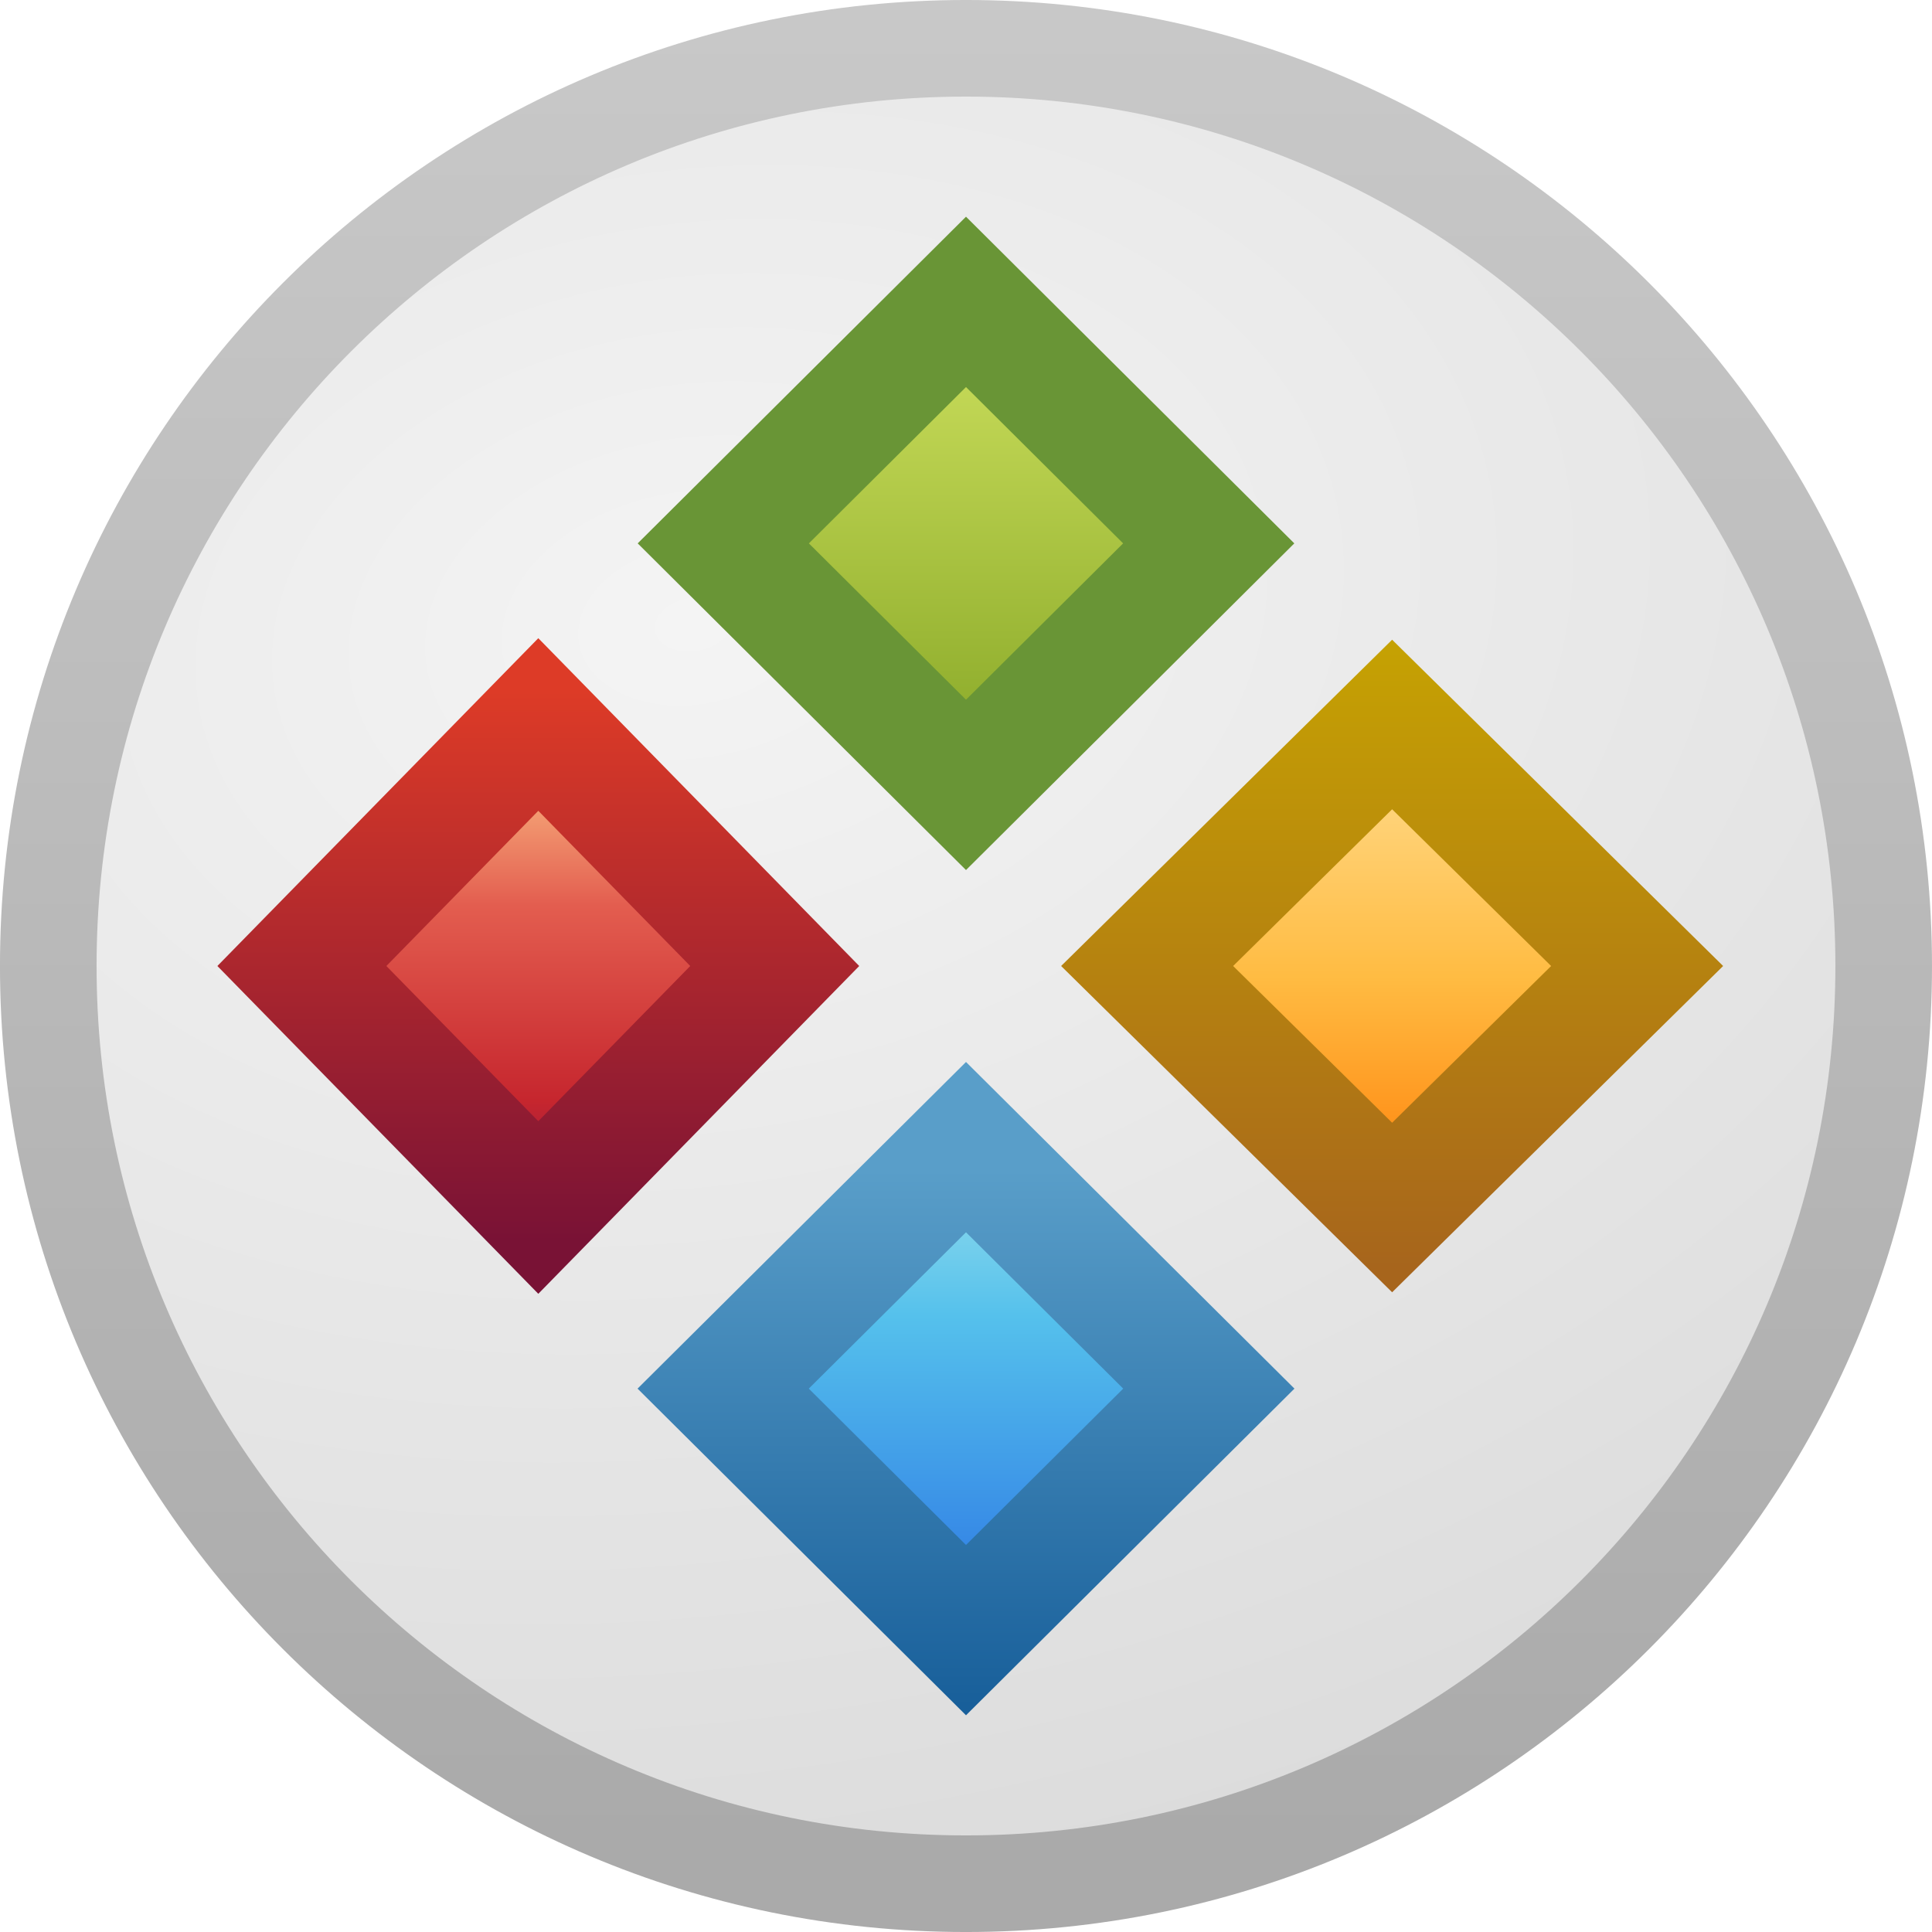
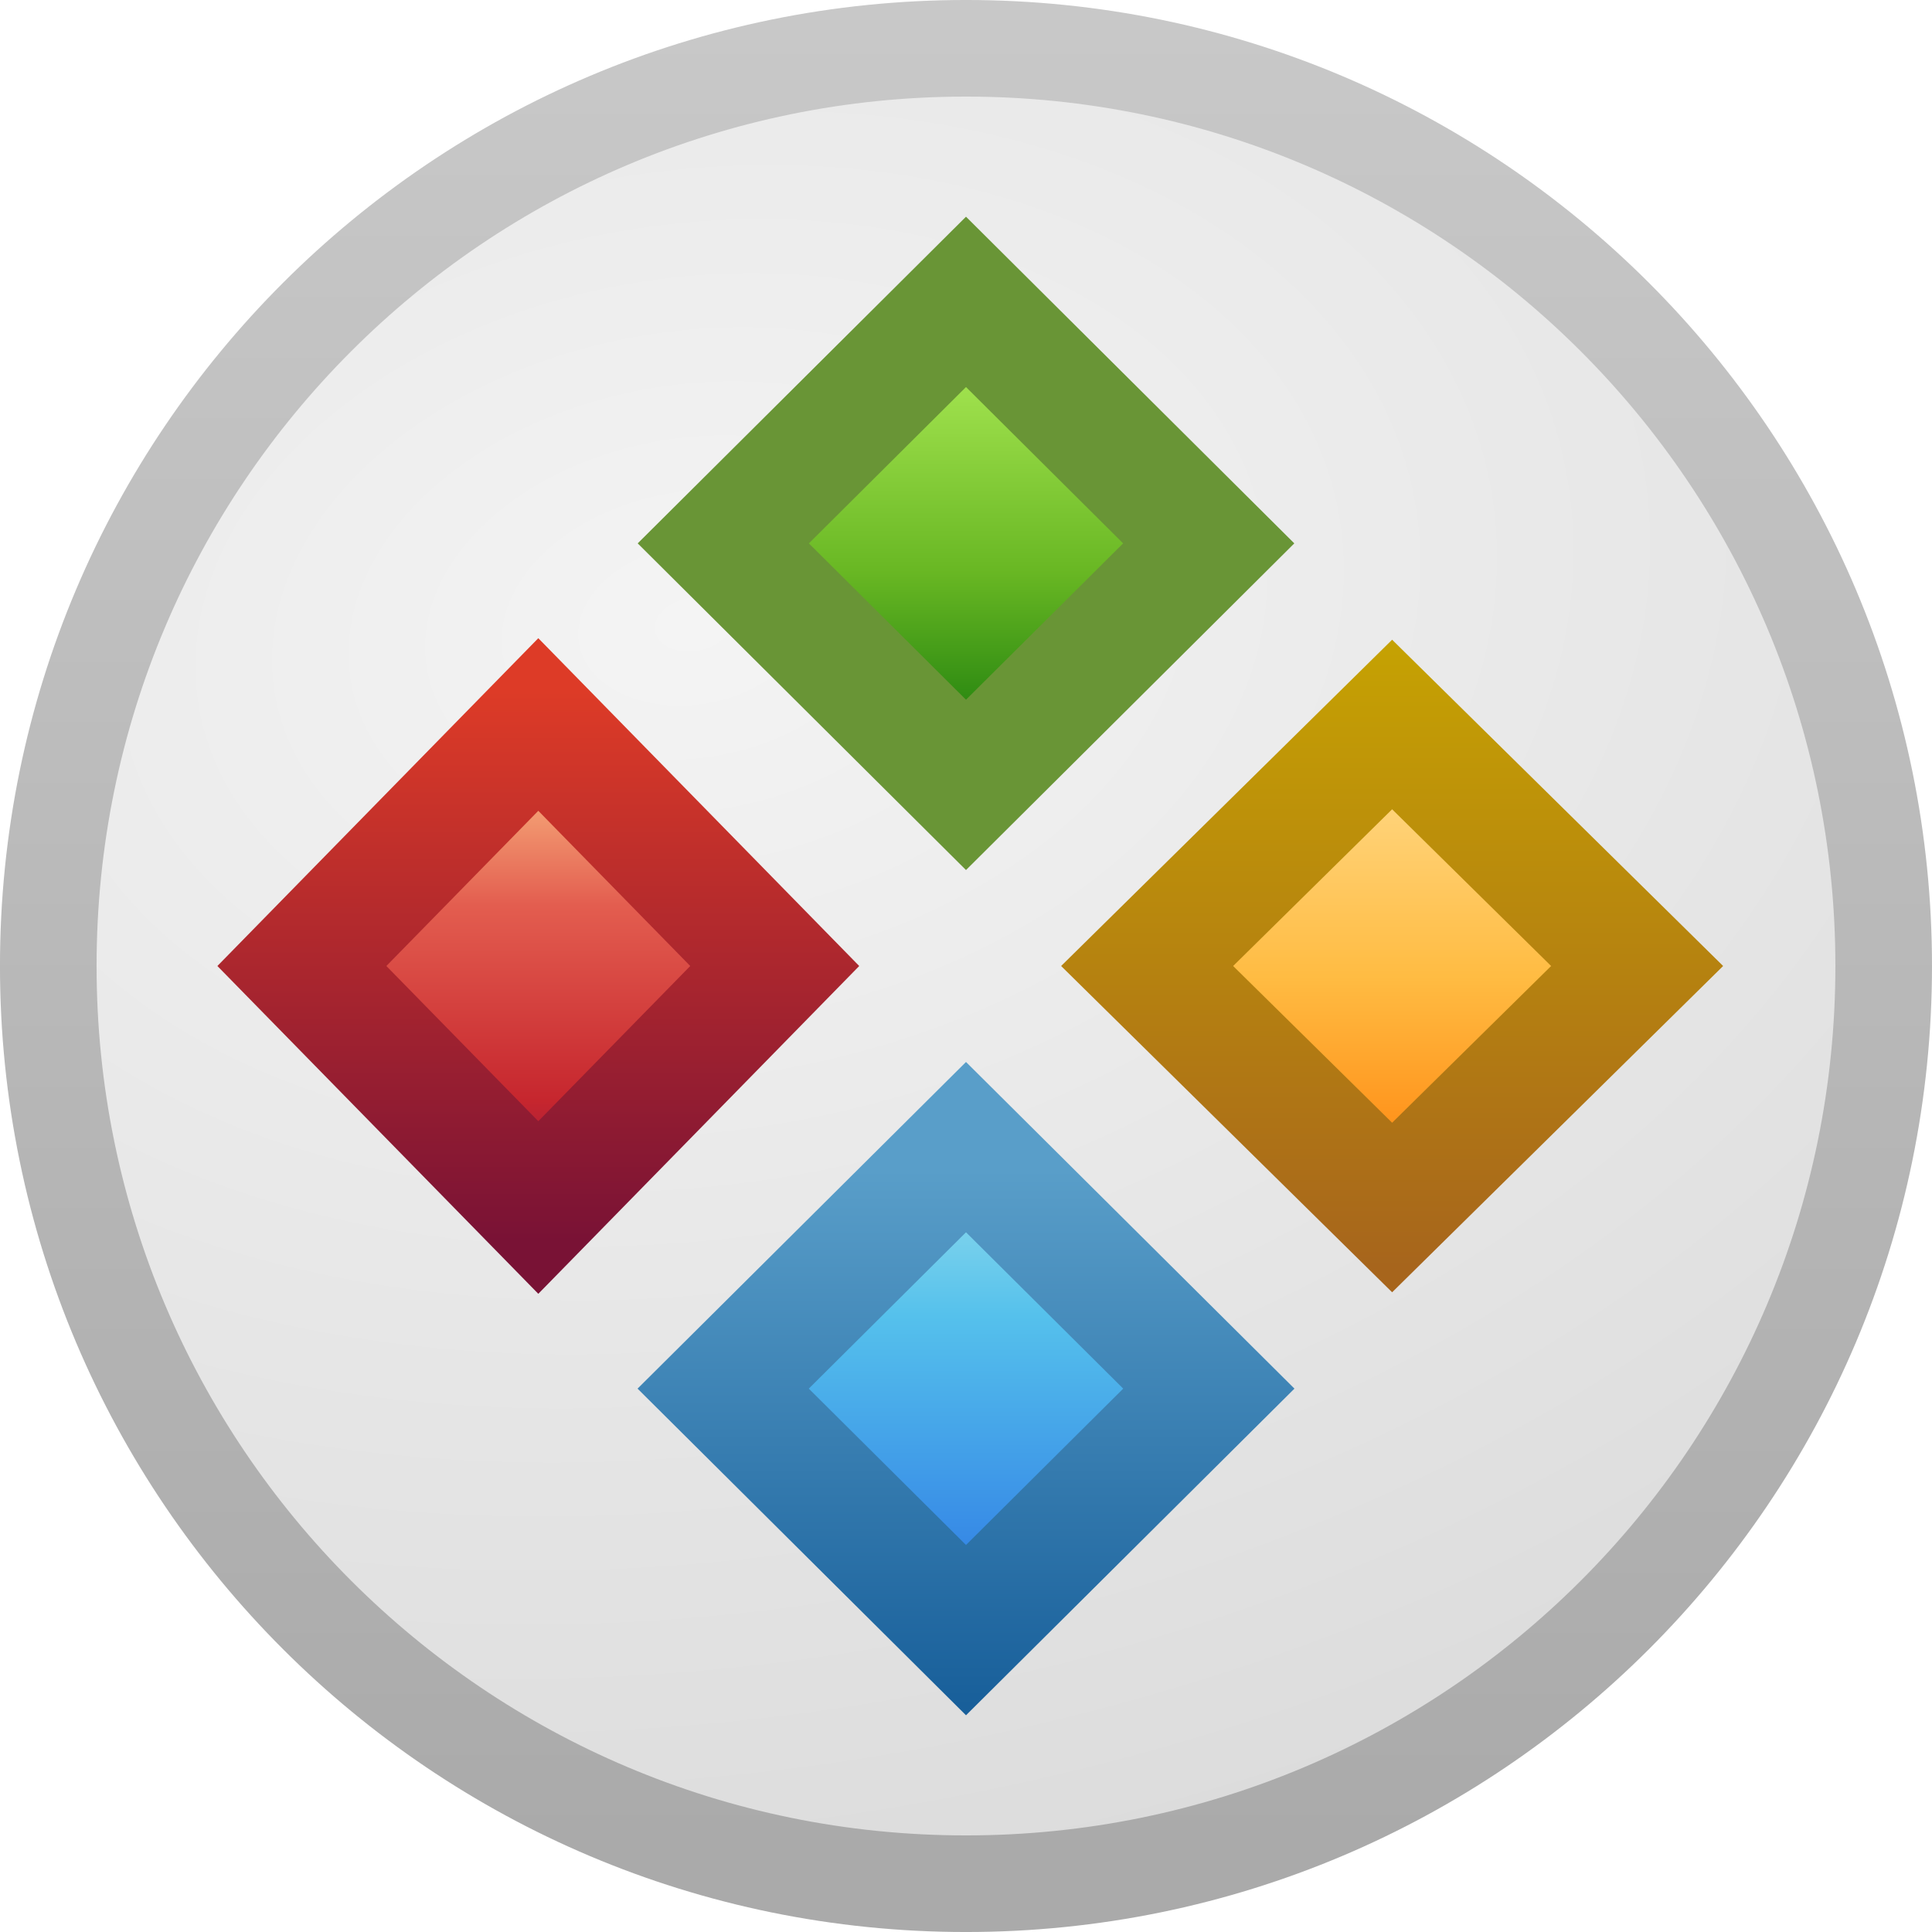
<svg xmlns="http://www.w3.org/2000/svg" xmlns:xlink="http://www.w3.org/1999/xlink" width="16" height="16" id="svg3350" version="1.1">
  <defs id="defs3352">
    <linearGradient id="linearGradient3929">
      <stop id="stop3931" style="stop-color:#ffeb9f;stop-opacity:1" offset="0" />
      <stop id="stop3933" style="stop-color:#ffd57e;stop-opacity:1" offset="0.262" />
      <stop id="stop3935" style="stop-color:#ffbc43;stop-opacity:1" offset="0.661" />
      <stop id="stop3937" style="stop-color:#ff921a;stop-opacity:1" offset="1" />
    </linearGradient>
    <linearGradient xlink:href="#linearGradient4260-6" id="linearGradient3267" gradientUnits="userSpaceOnUse" gradientTransform="matrix(0.3982002,0,0,0.4045433,-1.174867,21.10298)" x1="26.313" y1="9.827" x2="26.313" y2="23.605" />
    <linearGradient id="linearGradient4260-6">
      <stop id="stop4262-7" offset="0" style="stop-color:#000000;stop-opacity:1;" />
      <stop id="stop4264-90" offset="1" style="stop-color:#000000;stop-opacity:0;" />
    </linearGradient>
    <linearGradient xlink:href="#linearGradient4260" id="linearGradient3273" gradientUnits="userSpaceOnUse" gradientTransform="matrix(0.384798,0,0,0.3912569,-0.8029564,13.57325)" x1="26.313" y1="9.827" x2="26.313" y2="23.605" />
    <linearGradient id="linearGradient4260">
      <stop id="stop4262" offset="0" style="stop-color:#000000;stop-opacity:1;" />
      <stop id="stop4264" offset="1" style="stop-color:#000000;stop-opacity:0;" />
    </linearGradient>
    <linearGradient xlink:href="#linearGradient3603" id="linearGradient3866" x1="20.553" y1="23.196" x2="20.553" y2="15.952" gradientUnits="userSpaceOnUse" gradientTransform="matrix(0.777386,0,0,0.7768896,-0.8267037,8.477136)" />
    <radialGradient xlink:href="#linearGradient3600-8" id="radialGradient3840" cx="6.94" cy="5.635" fx="6.94" fy="5.635" r="10.558" gradientUnits="userSpaceOnUse" gradientTransform="matrix(0.222169,1.37673,-1.990254,0.3211761,18.93469,-3.950713)" />
    <linearGradient xlink:href="#linearGradient3104-5" id="linearGradient3849" x1="12.941" y1="20.897" x2="12.941" y2="0.782" gradientUnits="userSpaceOnUse" />
    <linearGradient xlink:href="#linearGradient3242" id="linearGradient3865" gradientUnits="userSpaceOnUse" gradientTransform="matrix(0.7827894,0,0,0.7835181,-1.949975,14.60167)" x1="6.323" y1="10.008" x2="6.323" y2="15.169" />
    <linearGradient id="linearGradient3603">
      <stop offset="0" style="stop-color:#a7651c;stop-opacity:1" id="stop3605" />
      <stop offset="1" style="stop-color:#c8a700;stop-opacity:1" id="stop3607" />
    </linearGradient>
    <linearGradient xlink:href="#linearGradient3929" id="linearGradient3927" x1="16.731" y1="16.805" x2="16.731" y2="21.733" gradientUnits="userSpaceOnUse" gradientTransform="matrix(0.777386,0,0,0.7768896,-0.8267037,8.491134)" />
    <linearGradient id="linearGradient3104-5">
      <stop offset="0" style="stop-color:#aaaaaa;stop-opacity:1" id="stop3106-2" />
      <stop offset="1" style="stop-color:#c8c8c8;stop-opacity:1" id="stop3108-2" />
    </linearGradient>
    <linearGradient id="linearGradient3600-8">
      <stop offset="0" style="stop-color:#f4f4f4;stop-opacity:1" id="stop3602-2" />
      <stop offset="1" style="stop-color:#dbdbdb;stop-opacity:1" id="stop3604-5" />
    </linearGradient>
    <linearGradient id="linearGradient2264">
-       <stop offset="0" style="stop-color:#d7e866;stop-opacity:1" id="stop2266" />
-       <stop offset="1" style="stop-color:#8cab2a;stop-opacity:1" id="stop2268" />
+       <stop id="stop3244-gr" style="stop-color:#cdf87e;stop-opacity:1" offset="0" />
+       <stop id="stop3246-gr" style="stop-color:#a2e34f;stop-opacity:1" offset="0.262" />
+       <stop id="stop3248-gr" style="stop-color:#68b723;stop-opacity:1" offset="0.661" />
+       <stop id="stop3250-gr" style="stop-color:#1d7e0d;stop-opacity:1" offset="1" />
    </linearGradient>
    <linearGradient xlink:href="#linearGradient2264" id="linearGradient4171" x1="13.796" y1="13.033" x2="13.796" y2="18.085" gradientUnits="userSpaceOnUse" gradientTransform="matrix(0.8034211,0,0,0.8032716,-1.687762,7.595984)" />
    <linearGradient id="linearGradient2490">
      <stop offset="0" style="stop-color:#791235;stop-opacity:1" id="stop2492" />
      <stop offset="1" style="stop-color:#dd3b27;stop-opacity:1" id="stop2494" />
    </linearGradient>
    <linearGradient id="linearGradient3242">
      <stop offset="0" style="stop-color:#f8b17e;stop-opacity:1" id="stop3244" />
      <stop offset="0.262" style="stop-color:#e35d4f;stop-opacity:1" id="stop3246" />
      <stop offset="0.661" style="stop-color:#c6262e;stop-opacity:1" id="stop3248" />
      <stop offset="1" style="stop-color:#690b54;stop-opacity:1" id="stop3250" />
    </linearGradient>
    <linearGradient id="linearGradient3707-319-631-407-324">
      <stop id="stop3760" style="stop-color:#185f9a;stop-opacity:1;" offset="0" />
      <stop id="stop3762" style="stop-color:#599ec9;stop-opacity:1;" offset="1" />
    </linearGradient>
    <linearGradient id="linearGradient2867-449-88-871-390-598-476-591-434-148-57-177">
      <stop id="stop3750" style="stop-color:#90dbec;stop-opacity:1;" offset="0" />
      <stop id="stop3752" style="stop-color:#55c1ec;stop-opacity:1;" offset="0.262" />
      <stop id="stop3754" style="stop-color:#3689e6;stop-opacity:1;" offset="0.705" />
      <stop id="stop3756" style="stop-color:#2b63a0;stop-opacity:1;" offset="1" />
    </linearGradient>
    <linearGradient xlink:href="#linearGradient2490" id="linearGradient4387" x1="10.15" y1="22.844" x2="10.15" y2="17.039" gradientUnits="userSpaceOnUse" gradientTransform="matrix(0.7827894,0,0,0.7835181,-1.802179,8.375874)" />
    <linearGradient xlink:href="#linearGradient2867-449-88-871-390-598-476-591-434-148-57-177" id="linearGradient4395" x1="10.891" y1="21.583" x2="10.891" y2="27.122" gradientUnits="userSpaceOnUse" gradientTransform="matrix(0.7770854,0,0,0.77689,-1.336355,8.998295)" />
    <linearGradient xlink:href="#linearGradient3707-319-631-407-324" id="linearGradient4403" x1="14.503" y1="27.195" x2="14.503" y2="21.479" gradientUnits="userSpaceOnUse" gradientTransform="matrix(0.7770854,0,0,0.77689,-1.336355,8.998295)" />
  </defs>
  <g id="layer1" transform="translate(0,-16)">
    <path style="opacity:0.1;color:#000000;fill:none;stroke:url(#linearGradient3273);stroke-width:1;stroke-miterlimit:4;stroke-opacity:1;stroke-dasharray:none;marker:none;visibility:visible;display:inline;overflow:visible;enable-background:accumulate" d="M 8.625,17.593 11.126,20.082 8.625,22.572 6.123,20.082 z" id="rect4120-5-5" />
    <path style="opacity:0.1;color:#000000;fill:none;stroke:url(#linearGradient3267);stroke-width:1;stroke-miterlimit:4;stroke-opacity:1;stroke-dasharray:none;marker:none;visibility:visible;display:inline;overflow:visible;enable-background:accumulate" d="M 8.581,25.259 11.169,27.833 8.581,30.407 5.993,27.833 z" id="rect4120-5-5-9" />
    <path style="fill:url(#radialGradient3840);fill-opacity:1;fill-rule:nonzero;stroke:url(#linearGradient3849);stroke-width:1.067;stroke-linecap:square;stroke-linejoin:round;stroke-miterlimit:4;stroke-opacity:1;stroke-dasharray:none" id="path3064" d="m 22.415,11.185 a 10.136,10.136 0 1 1 -20.272,0 10.136,10.136 0 1 1 20.272,0 z" transform="matrix(0.7498088,0,0,0.7498088,-1.207049,15.6134)" />
    <path style="color:#000000;fill:url(#linearGradient4171);fill-opacity:1;stroke:#699536;stroke-width:1;stroke-miterlimit:4;stroke-opacity:1;stroke-dasharray:none;marker:none;visibility:visible;display:inline;overflow:visible;enable-background:accumulate" id="rect4120-5-5-5" d="M 8,18.5 10.01,20.5 8,22.5 5.99,20.5 z" />
    <path style="color:#000000;fill:url(#linearGradient3865);fill-opacity:1;stroke:url(#linearGradient4387);stroke-width:1;stroke-miterlimit:4;stroke-opacity:1;stroke-dasharray:none;marker:none;visibility:visible;display:inline;overflow:visible;enable-background:accumulate" id="rect4120-5-5-1-8" d="m 4.458,22 1.958,2 -1.958,2 -1.958,-2 z" />
    <path style="color:#000000;fill:url(#linearGradient4395);fill-opacity:1;stroke:url(#linearGradient4403);stroke-width:1;stroke-miterlimit:4;stroke-opacity:1;stroke-dasharray:none;marker:none;visibility:visible;display:inline;overflow:visible;enable-background:accumulate" id="rect4120-5-5-9-3" d="m 8,25.5 2.011,2 -2.011,2 -2.011,-2 z" />
    <path style="color:#000000;fill:url(#linearGradient3927);fill-opacity:1;stroke:url(#linearGradient3866);stroke-width:1;stroke-miterlimit:4;stroke-opacity:1;stroke-dasharray:none;marker:none;visibility:visible;display:inline;overflow:visible;enable-background:accumulate" id="rect4120-5-5-2-7" d="m 11.529,22 2.029,2 -2.029,2 -2.029,-2 z" />
  </g>
</svg>
